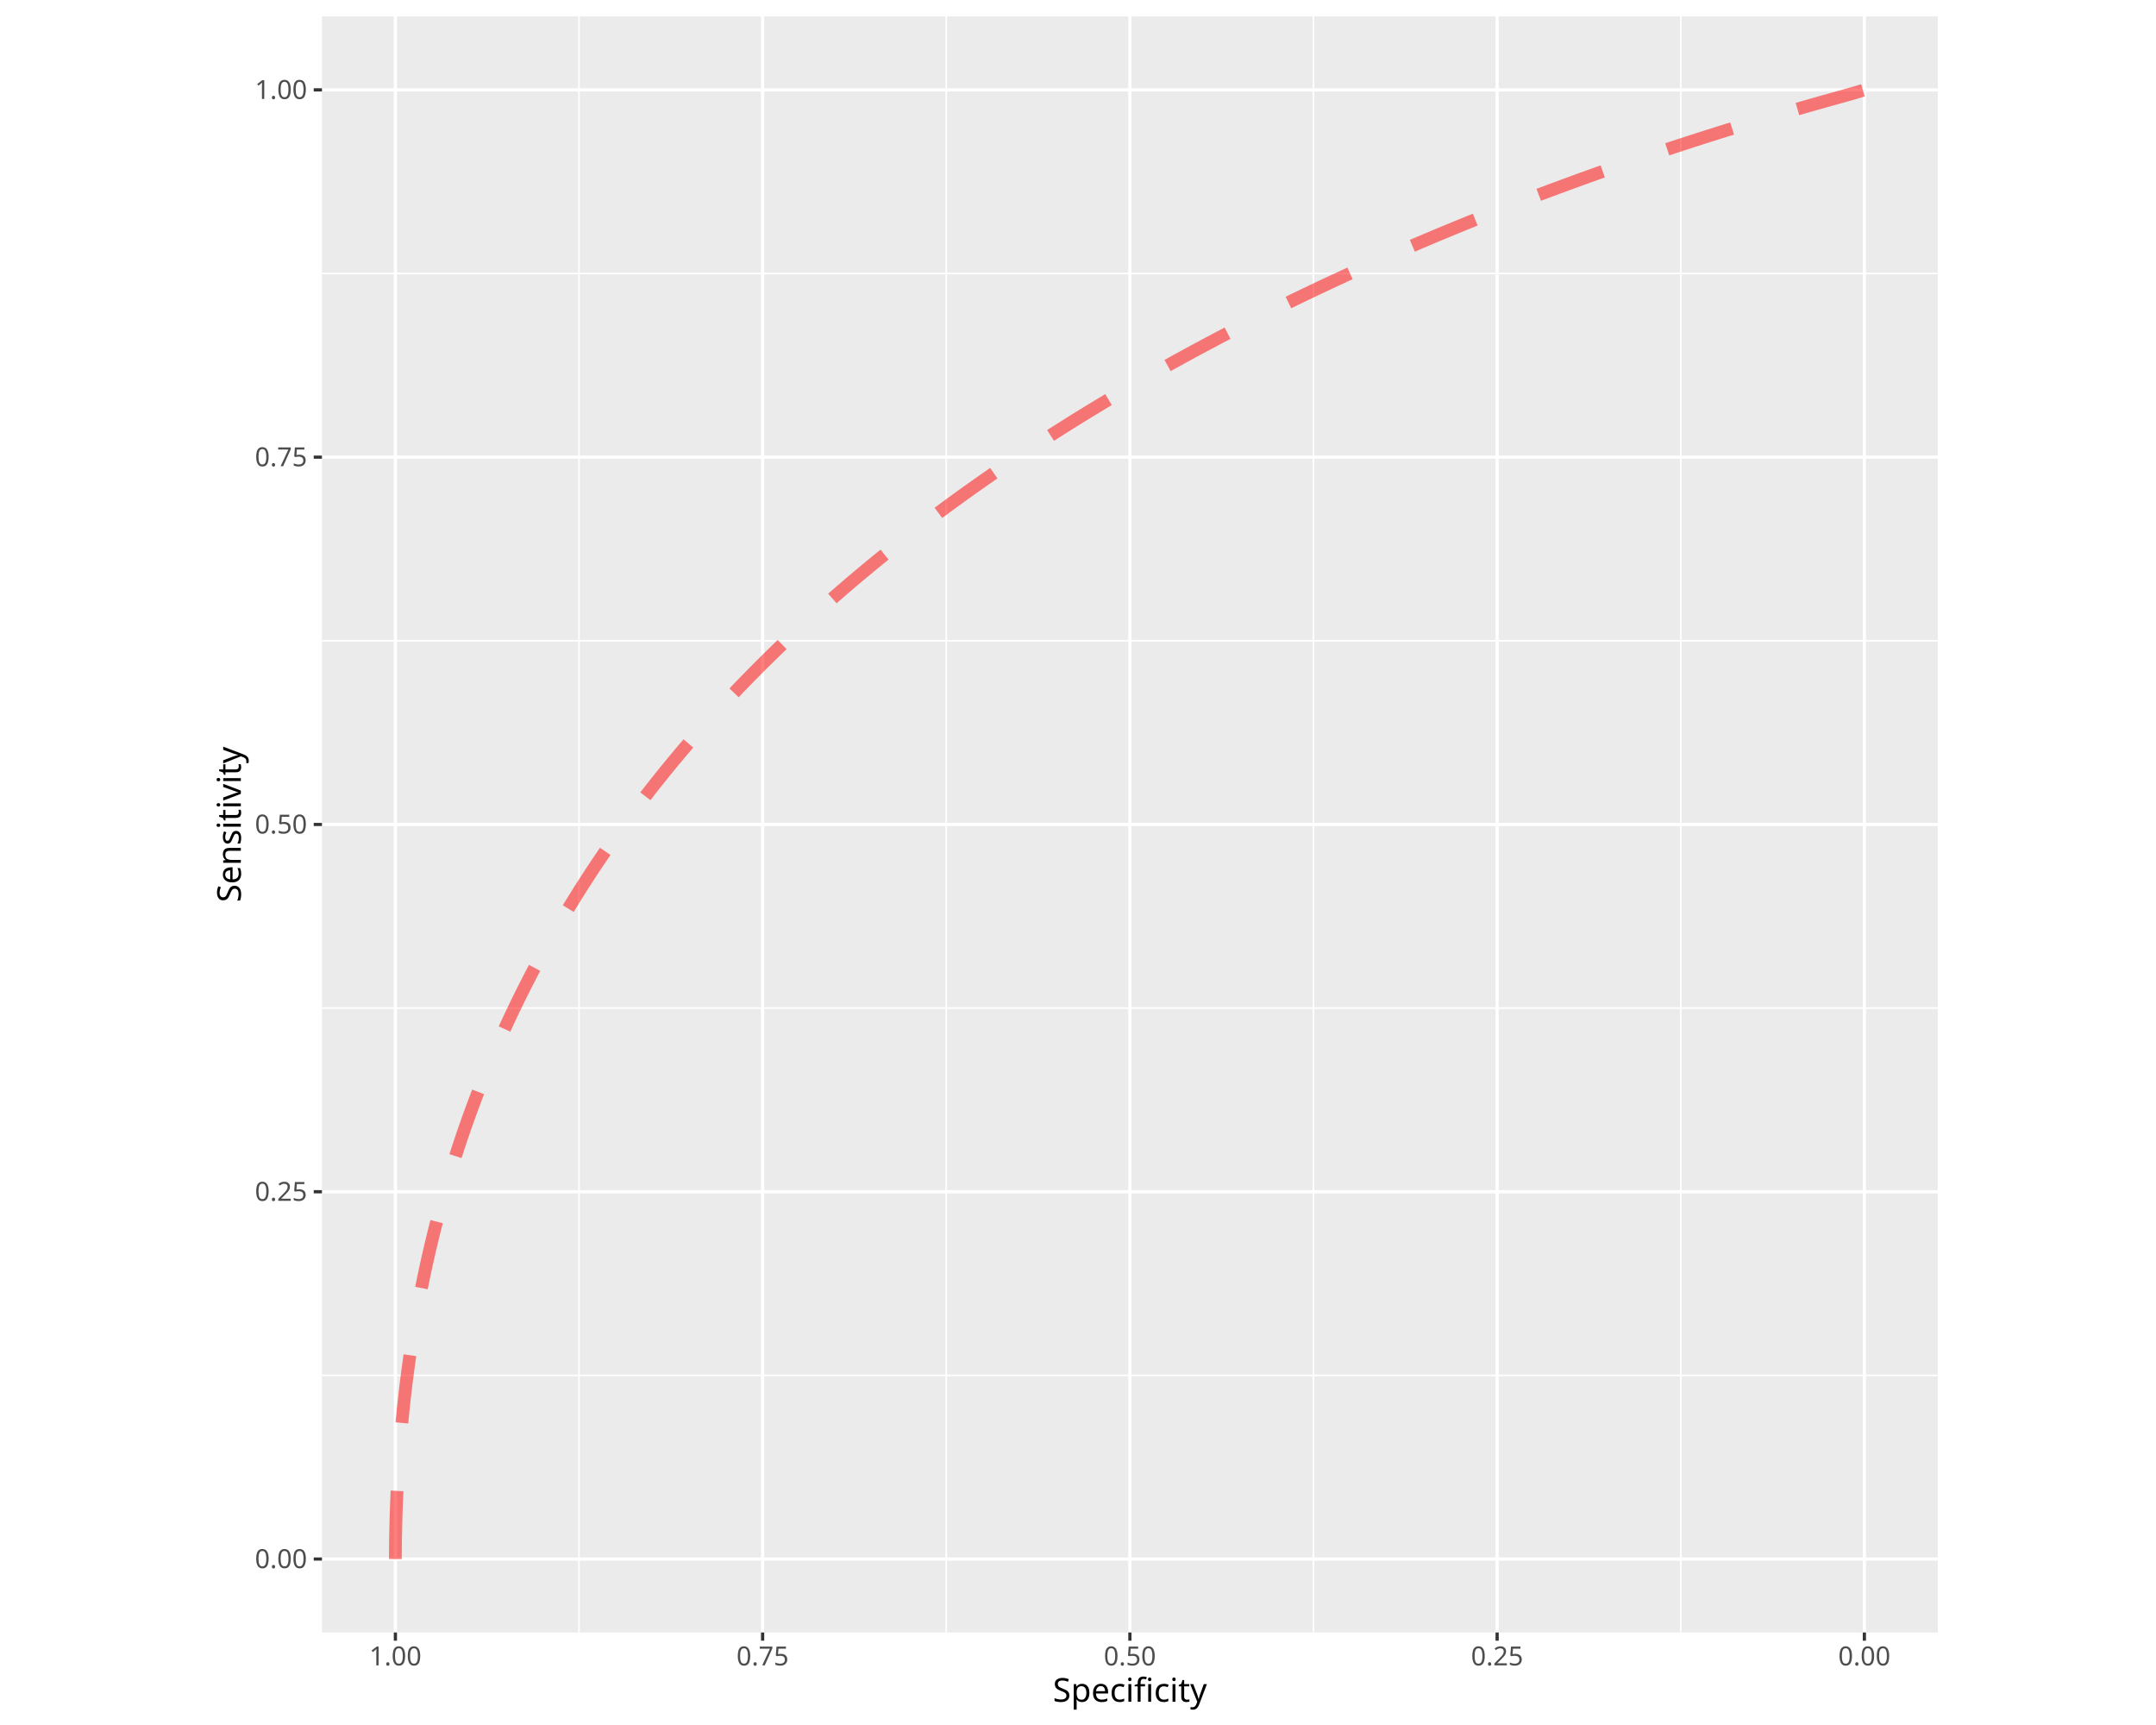
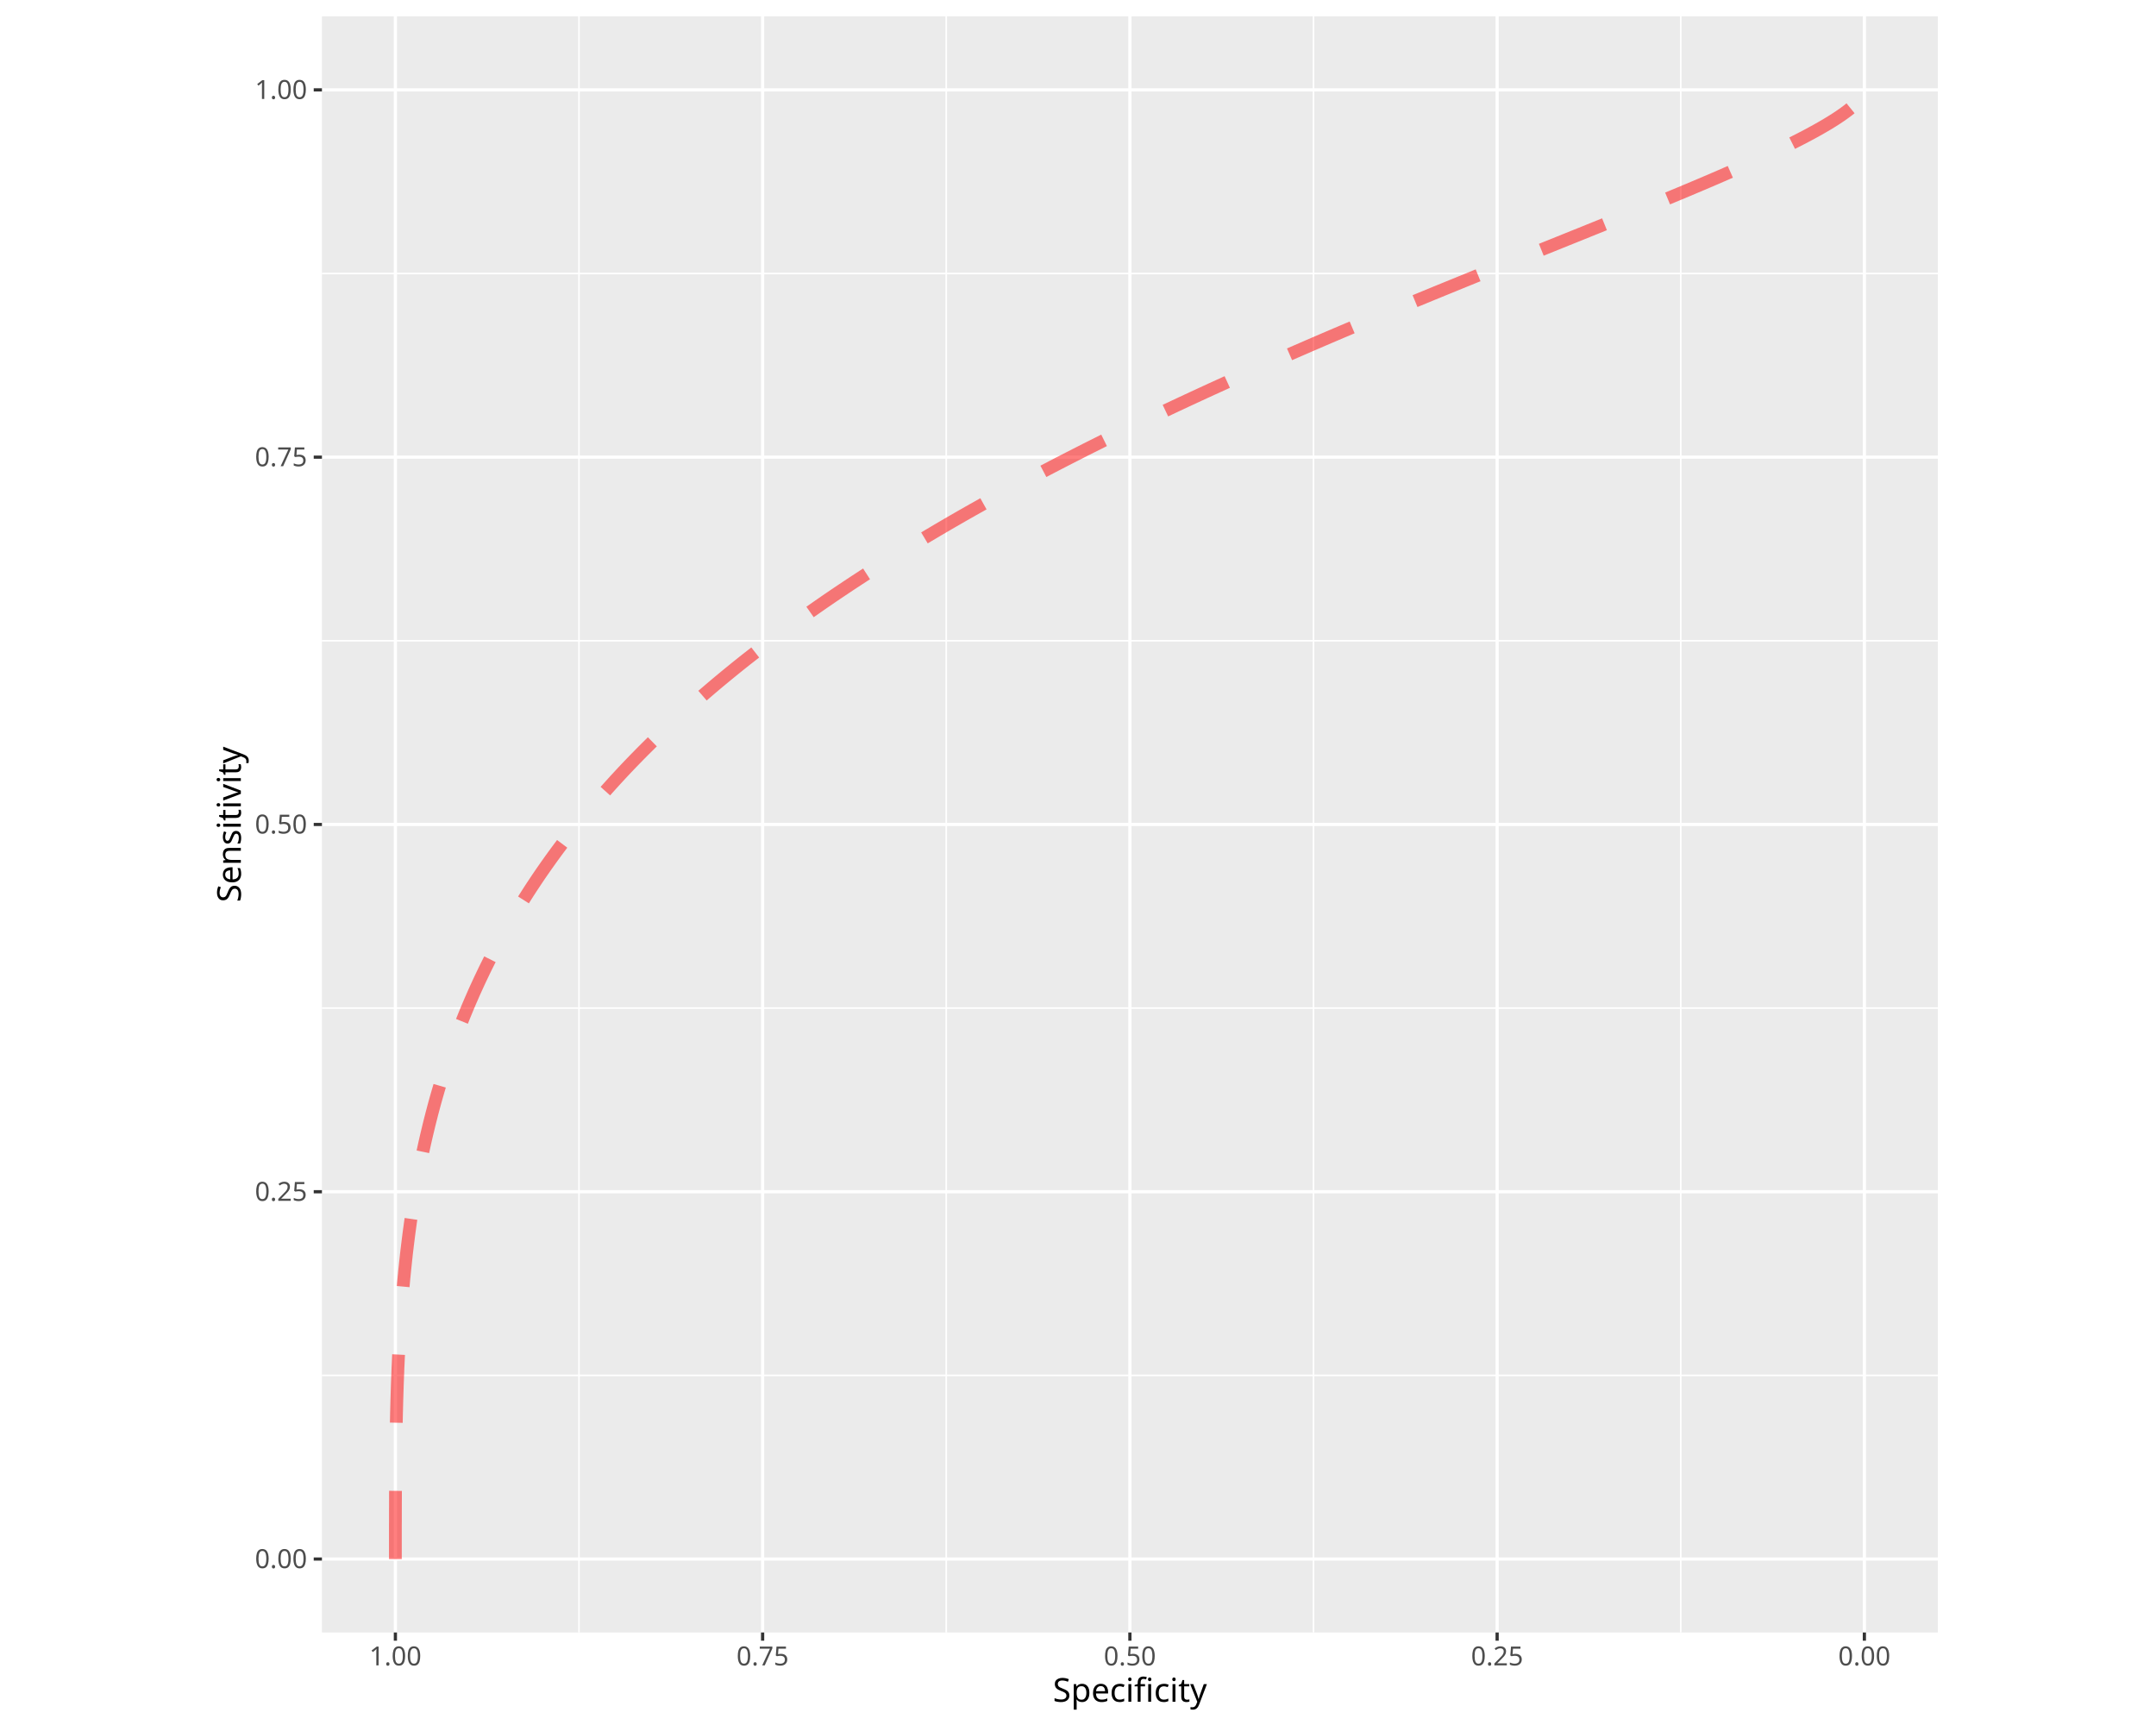
<svg xmlns="http://www.w3.org/2000/svg" class="svglite" data-engine-version="2.0" width="720.00pt" height="576.00pt" viewBox="0 0 720.00 576.00">
  <defs>
    <style type="text/css">
    .svglite line, .svglite polyline, .svglite polygon, .svglite path, .svglite rect, .svglite circle {
      fill: none;
      stroke: #000000;
      stroke-linecap: round;
      stroke-linejoin: round;
      stroke-miterlimit: 10.00;
    }
  </style>
  </defs>
  <rect width="100%" height="100%" style="stroke: none; fill: #FFFFFF;" />
  <defs>
    <clipPath id="cpMC4wMHw3MjAuMDB8MC4wMHw1NzYuMDA=">
      <rect x="0.00" y="0.00" width="720.00" height="576.00" />
    </clipPath>
  </defs>
  <g clip-path="url(#cpMC4wMHw3MjAuMDB8MC4wMHw1NzYuMDA=)">
</g>
  <defs>
    <clipPath id="cpNjcuMzh8NjUyLjYyfDAuMDB8NTc2LjAw">
      <rect x="67.38" y="0.00" width="585.25" height="576.00" />
    </clipPath>
  </defs>
  <g clip-path="url(#cpNjcuMzh8NjUyLjYyfDAuMDB8NTc2LjAw)">
    <rect x="67.38" y="0.00" width="585.25" height="576.00" style="stroke-width: 1.07; stroke: #FFFFFF; fill: #FFFFFF;" />
  </g>
  <g clip-path="url(#cpMC4wMHw3MjAuMDB8MC4wMHw1NzYuMDA=)">
</g>
  <defs>
    <clipPath id="cpMTA3LjUxfDY0Ny4xNHw1LjQ4fDU0NS4xMQ==">
      <rect x="107.51" y="5.48" width="539.63" height="539.63" />
    </clipPath>
  </defs>
  <g clip-path="url(#cpMTA3LjUxfDY0Ny4xNHw1LjQ4fDU0NS4xMQ==)">
    <rect x="107.51" y="5.48" width="539.63" height="539.63" style="stroke-width: 1.07; stroke: none; fill: #EBEBEB;" />
    <polyline points="107.51,459.26 647.14,459.26 " style="stroke-width: 0.53; stroke: #FFFFFF; stroke-linecap: butt;" />
    <polyline points="107.51,336.62 647.14,336.62 " style="stroke-width: 0.53; stroke: #FFFFFF; stroke-linecap: butt;" />
    <polyline points="107.51,213.97 647.14,213.97 " style="stroke-width: 0.53; stroke: #FFFFFF; stroke-linecap: butt;" />
    <polyline points="107.51,91.33 647.14,91.33 " style="stroke-width: 0.53; stroke: #FFFFFF; stroke-linecap: butt;" />
    <polyline points="561.29,545.11 561.29,5.48 " style="stroke-width: 0.53; stroke: #FFFFFF; stroke-linecap: butt;" />
    <polyline points="438.65,545.11 438.65,5.48 " style="stroke-width: 0.53; stroke: #FFFFFF; stroke-linecap: butt;" />
    <polyline points="316.00,545.11 316.00,5.48 " style="stroke-width: 0.53; stroke: #FFFFFF; stroke-linecap: butt;" />
    <polyline points="193.36,545.11 193.36,5.48 " style="stroke-width: 0.53; stroke: #FFFFFF; stroke-linecap: butt;" />
    <polyline points="107.51,520.58 647.14,520.58 " style="stroke-width: 1.07; stroke: #FFFFFF; stroke-linecap: butt;" />
    <polyline points="107.51,397.94 647.14,397.94 " style="stroke-width: 1.07; stroke: #FFFFFF; stroke-linecap: butt;" />
    <polyline points="107.51,275.30 647.14,275.30 " style="stroke-width: 1.07; stroke: #FFFFFF; stroke-linecap: butt;" />
    <polyline points="107.51,152.65 647.14,152.65 " style="stroke-width: 1.07; stroke: #FFFFFF; stroke-linecap: butt;" />
    <polyline points="107.51,30.01 647.14,30.01 " style="stroke-width: 1.07; stroke: #FFFFFF; stroke-linecap: butt;" />
    <polyline points="622.61,545.11 622.61,5.48 " style="stroke-width: 1.07; stroke: #FFFFFF; stroke-linecap: butt;" />
    <polyline points="499.97,545.11 499.97,5.48 " style="stroke-width: 1.07; stroke: #FFFFFF; stroke-linecap: butt;" />
    <polyline points="377.33,545.11 377.33,5.48 " style="stroke-width: 1.07; stroke: #FFFFFF; stroke-linecap: butt;" />
    <polyline points="254.68,545.11 254.68,5.48 " style="stroke-width: 1.07; stroke: #FFFFFF; stroke-linecap: butt;" />
    <polyline points="132.04,545.11 132.04,5.48 " style="stroke-width: 1.07; stroke: #FFFFFF; stroke-linecap: butt;" />
-     <polyline points="132.04,520.58 132.04,520.58 132.04,519.62 132.04,518.66 132.05,517.70 132.06,516.74 132.07,515.78 132.08,514.82 132.09,513.86 132.11,512.90 132.13,511.94 132.15,510.98 132.17,510.02 132.19,509.06 132.22,508.10 132.24,507.14 132.27,506.18 132.30,505.22 132.33,504.26 132.37,503.30 132.40,502.34 132.44,501.38 132.48,500.42 132.52,499.46 132.56,498.50 132.61,497.54 132.66,496.58 132.71,495.62 132.76,494.66 132.81,493.70 132.86,492.74 132.92,491.78 132.98,490.82 133.04,489.86 133.10,488.90 133.16,487.94 133.23,486.98 133.30,486.02 133.37,485.06 133.44,484.10 133.51,483.14 133.59,482.18 133.66,481.22 133.74,480.26 133.82,479.30 133.91,478.34 133.99,477.38 134.08,476.42 134.17,475.46 134.26,474.50 134.35,473.54 134.45,472.58 134.54,471.62 134.64,470.66 134.74,469.70 134.85,468.74 134.95,467.78 135.06,466.82 135.17,465.86 135.28,464.90 135.39,463.94 135.51,462.98 135.62,462.02 135.74,461.06 135.86,460.10 135.99,459.14 136.11,458.18 136.24,457.22 136.37,456.26 136.50,455.30 136.64,454.34 136.77,453.38 136.91,452.42 137.05,451.46 137.19,450.50 137.34,449.54 137.49,448.58 137.64,447.62 137.79,446.66 137.94,445.70 138.10,444.74 138.25,443.78 138.41,442.82 138.58,441.86 138.74,440.90 138.91,439.94 139.08,438.98 139.25,438.02 139.42,437.06 139.60,436.10 139.78,435.14 139.96,434.18 140.14,433.22 140.32,432.26 140.51,431.30 140.70,430.34 140.89,429.38 141.09,428.42 141.28,427.46 141.48,426.50 141.68,425.54 141.89,424.58 142.09,423.62 142.30,422.66 142.51,421.70 142.73,420.74 142.94,419.78 143.16,418.82 143.38,417.86 143.60,416.90 143.83,415.94 144.06,414.98 144.29,414.02 144.52,413.06 144.75,412.10 144.99,411.14 145.23,410.18 145.47,409.22 145.72,408.26 145.97,407.30 146.22,406.34 146.47,405.38 146.73,404.42 146.98,403.46 147.24,402.50 147.51,401.54 147.77,400.58 148.04,399.62 148.31,398.66 148.58,397.70 148.86,396.74 149.14,395.78 149.42,394.82 149.70,393.86 149.99,392.90 150.28,391.94 150.57,390.98 150.86,390.02 151.16,389.06 151.46,388.10 151.76,387.14 152.07,386.18 152.38,385.22 152.69,384.26 153.00,383.30 153.32,382.34 153.64,381.38 153.96,380.42 154.28,379.46 154.61,378.50 154.94,377.54 155.27,376.58 155.61,375.62 155.95,374.66 156.29,373.70 156.63,372.74 156.98,371.78 157.33,370.82 157.68,369.86 158.04,368.90 158.40,367.94 158.76,366.98 159.12,366.02 159.49,365.06 159.86,364.10 160.23,363.14 160.61,362.18 160.99,361.22 161.37,360.26 161.76,359.30 162.15,358.34 162.54,357.38 162.93,356.42 163.33,355.46 163.73,354.50 164.13,353.54 164.54,352.58 164.95,351.62 165.36,350.66 165.78,349.70 166.20,348.74 166.62,347.78 167.04,346.82 167.47,345.86 167.90,344.90 168.34,343.94 168.78,342.98 169.22,342.02 169.66,341.06 170.11,340.10 170.56,339.14 171.01,338.18 171.47,337.22 171.93,336.26 172.40,335.30 172.86,334.34 173.33,333.38 173.81,332.42 174.29,331.46 174.77,330.50 175.25,329.54 175.74,328.58 176.23,327.62 176.72,326.66 177.22,325.70 177.72,324.74 178.22,323.78 178.73,322.82 179.24,321.86 179.76,320.90 180.28,319.94 180.80,318.98 181.32,318.02 181.85,317.06 182.38,316.10 182.92,315.14 183.46,314.18 184.00,313.22 184.55,312.26 185.10,311.30 185.65,310.34 186.21,309.38 186.77,308.42 187.34,307.46 187.90,306.50 188.48,305.54 189.05,304.58 189.63,303.62 190.22,302.66 190.80,301.70 191.39,300.74 191.99,299.78 192.59,298.82 193.19,297.86 193.79,296.90 194.40,295.94 195.02,294.98 195.64,294.02 196.26,293.06 196.88,292.10 197.51,291.14 198.14,290.18 198.78,289.22 199.42,288.26 200.07,287.30 200.72,286.34 201.37,285.38 202.03,284.42 202.69,283.46 203.35,282.50 204.02,281.54 204.70,280.58 205.37,279.62 206.06,278.66 206.74,277.70 207.43,276.74 208.13,275.78 208.83,274.82 209.53,273.86 210.23,272.90 210.95,271.94 211.66,270.98 212.38,270.02 213.10,269.06 213.83,268.10 214.57,267.14 215.30,266.18 216.04,265.22 216.79,264.26 217.54,263.30 218.29,262.34 219.05,261.38 219.82,260.42 220.59,259.46 221.36,258.50 222.13,257.54 222.92,256.58 223.70,255.62 224.49,254.66 225.29,253.70 226.09,252.74 226.89,251.78 227.70,250.82 228.52,249.86 229.34,248.90 230.16,247.94 230.99,246.98 231.82,246.02 232.66,245.06 233.50,244.09 234.35,243.13 235.20,242.17 236.06,241.21 236.92,240.25 237.79,239.29 238.66,238.33 239.54,237.37 240.42,236.41 241.30,235.45 242.20,234.49 243.09,233.53 244.00,232.57 244.90,231.61 245.82,230.65 246.73,229.69 247.66,228.73 248.58,227.77 249.52,226.81 250.46,225.85 251.40,224.89 252.35,223.93 253.30,222.97 254.26,222.01 255.23,221.05 256.20,220.09 257.17,219.13 258.16,218.17 259.14,217.21 260.13,216.25 261.13,215.29 262.14,214.33 263.15,213.37 264.16,212.41 265.18,211.45 266.21,210.49 267.24,209.53 268.28,208.57 269.32,207.61 270.37,206.65 271.42,205.69 272.48,204.73 273.55,203.77 274.62,202.81 275.70,201.85 276.79,200.89 277.88,199.93 278.97,198.97 280.08,198.01 281.18,197.05 282.30,196.09 283.42,195.13 284.55,194.17 285.68,193.21 286.82,192.25 287.97,191.29 289.12,190.33 290.28,189.37 291.44,188.41 292.61,187.45 293.79,186.49 294.98,185.53 296.17,184.57 297.36,183.61 298.57,182.65 299.78,181.69 301.00,180.73 302.22,179.77 303.45,178.81 304.69,177.85 305.94,176.89 307.19,175.93 308.45,174.97 309.71,174.01 310.98,173.05 312.26,172.09 313.55,171.13 314.84,170.17 316.14,169.21 317.45,168.25 318.77,167.29 320.09,166.33 321.42,165.37 322.76,164.41 324.10,163.45 325.46,162.49 326.82,161.53 328.18,160.57 329.56,159.61 330.94,158.65 332.33,157.69 333.73,156.73 335.14,155.77 336.55,154.81 337.97,153.85 339.40,152.89 340.84,151.93 342.29,150.97 343.74,150.01 345.20,149.05 346.67,148.09 348.15,147.13 349.64,146.17 351.13,145.21 352.64,144.25 354.15,143.29 355.67,142.33 357.20,141.37 358.74,140.41 360.29,139.45 361.84,138.49 363.41,137.53 364.98,136.57 366.56,135.61 368.16,134.65 369.76,133.69 371.37,132.73 372.99,131.77 374.62,130.81 376.26,129.85 377.90,128.89 379.56,127.93 381.23,126.97 382.91,126.01 384.59,125.05 386.29,124.09 388.00,123.13 389.71,122.17 391.44,121.21 393.18,120.25 394.92,119.29 396.68,118.33 398.45,117.37 400.23,116.41 402.02,115.45 403.82,114.49 405.63,113.53 407.45,112.57 409.28,111.61 411.12,110.65 412.98,109.69 414.84,108.73 416.72,107.77 418.61,106.81 420.51,105.85 422.42,104.89 424.35,103.93 426.28,102.97 428.23,102.01 430.19,101.05 432.17,100.09 434.15,99.13 436.15,98.17 438.16,97.21 440.18,96.25 442.22,95.29 444.27,94.33 446.33,93.37 448.40,92.41 450.49,91.45 452.60,90.49 454.71,89.53 456.84,88.57 458.99,87.61 461.14,86.65 463.32,85.69 465.51,84.73 467.71,83.77 469.92,82.81 472.16,81.85 474.40,80.89 476.67,79.93 478.95,78.97 481.24,78.01 483.55,77.05 485.88,76.09 488.22,75.13 490.58,74.17 492.96,73.21 495.35,72.25 497.76,71.29 500.19,70.33 502.64,69.37 505.11,68.41 507.59,67.45 510.09,66.49 512.61,65.53 515.15,64.57 517.71,63.61 520.30,62.65 522.90,61.69 525.52,60.73 528.16,59.77 530.82,58.81 533.51,57.85 536.22,56.89 538.95,55.93 541.70,54.97 544.48,54.01 547.28,53.05 550.11,52.09 552.96,51.13 555.83,50.17 558.73,49.21 561.66,48.25 564.62,47.29 567.60,46.33 570.61,45.37 573.65,44.41 576.72,43.45 579.83,42.49 582.96,41.53 586.12,40.57 589.32,39.61 592.55,38.65 595.82,37.69 599.12,36.73 602.45,35.77 605.81,34.81 609.21,33.85 612.63,32.89 616.07,31.93 619.48,30.97 622.61,30.01 622.61,30.01 " style="stroke-width: 4.27; stroke: #FF0000; stroke-opacity: 0.50; stroke-dasharray: 22.76,22.76; stroke-linecap: butt;" />
+     <polyline points="132.04,520.58 132.04,520.58 132.04,519.62 132.04,518.66 132.04,517.70 132.04,516.74 132.04,515.78 132.04,514.82 132.04,513.86 132.04,512.90 132.04,511.94 132.04,510.98 132.04,510.02 132.04,509.06 132.05,508.10 132.05,507.14 132.05,506.18 132.05,505.22 132.05,504.26 132.06,503.30 132.06,502.34 132.06,501.38 132.07,500.42 132.07,499.46 132.07,498.50 132.08,497.54 132.08,496.58 132.09,495.62 132.09,494.66 132.10,493.70 132.11,492.74 132.12,491.78 132.12,490.82 132.13,489.86 132.14,488.90 132.15,487.94 132.16,486.98 132.17,486.02 132.18,485.06 132.20,484.10 132.21,483.14 132.22,482.18 132.24,481.22 132.25,480.26 132.27,479.30 132.28,478.34 132.30,477.38 132.32,476.42 132.34,475.46 132.36,474.50 132.38,473.54 132.40,472.58 132.42,471.62 132.45,470.66 132.47,469.70 132.50,468.74 132.52,467.78 132.55,466.82 132.58,465.86 132.61,464.90 132.64,463.94 132.67,462.98 132.70,462.02 132.74,461.06 132.77,460.10 132.81,459.14 132.85,458.18 132.88,457.22 132.92,456.26 132.97,455.30 133.01,454.34 133.05,453.38 133.10,452.42 133.15,451.46 133.19,450.50 133.24,449.54 133.29,448.58 133.35,447.62 133.40,446.66 133.46,445.70 133.51,444.74 133.57,443.78 133.63,442.82 133.69,441.86 133.76,440.90 133.82,439.94 133.89,438.98 133.96,438.02 134.03,437.06 134.10,436.10 134.17,435.14 134.25,434.18 134.33,433.22 134.41,432.26 134.49,431.30 134.57,430.34 134.66,429.38 134.74,428.42 134.83,427.46 134.92,426.50 135.02,425.54 135.11,424.58 135.21,423.62 135.31,422.66 135.41,421.70 135.51,420.74 135.62,419.78 135.72,418.82 135.83,417.86 135.95,416.90 136.06,415.94 136.18,414.98 136.30,414.02 136.42,413.06 136.54,412.10 136.67,411.14 136.80,410.18 136.93,409.22 137.06,408.26 137.20,407.30 137.34,406.34 137.48,405.38 137.62,404.42 137.77,403.46 137.92,402.50 138.07,401.54 138.22,400.58 138.38,399.62 138.54,398.66 138.70,397.70 138.87,396.74 139.04,395.78 139.21,394.82 139.38,393.86 139.56,392.90 139.74,391.94 139.92,390.98 140.11,390.02 140.30,389.06 140.49,388.10 140.69,387.14 140.88,386.18 141.09,385.22 141.29,384.26 141.50,383.30 141.71,382.34 141.92,381.38 142.14,380.42 142.36,379.46 142.59,378.50 142.82,377.54 143.05,376.58 143.28,375.62 143.52,374.66 143.76,373.70 144.01,372.74 144.25,371.78 144.51,370.82 144.76,369.86 145.02,368.90 145.28,367.94 145.55,366.98 145.82,366.02 146.10,365.06 146.37,364.10 146.66,363.14 146.94,362.18 147.23,361.22 147.52,360.26 147.82,359.30 148.12,358.34 148.43,357.38 148.74,356.42 149.05,355.46 149.37,354.50 149.69,353.54 150.02,352.58 150.35,351.62 150.68,350.66 151.02,349.70 151.36,348.74 151.71,347.78 152.06,346.82 152.42,345.86 152.78,344.90 153.14,343.94 153.51,342.98 153.89,342.02 154.26,341.06 154.65,340.10 155.03,339.14 155.43,338.18 155.82,337.22 156.22,336.26 156.63,335.30 157.04,334.34 157.46,333.38 157.88,332.42 158.30,331.46 158.73,330.50 159.17,329.54 159.61,328.58 160.05,327.62 160.50,326.66 160.96,325.70 161.42,324.74 161.88,323.78 162.35,322.82 162.83,321.86 163.31,320.90 163.79,319.94 164.29,318.98 164.78,318.02 165.28,317.06 165.79,316.10 166.30,315.14 166.82,314.18 167.35,313.22 167.87,312.26 168.41,311.30 168.95,310.34 169.50,309.38 170.05,308.42 170.60,307.46 171.17,306.50 171.73,305.54 172.31,304.58 172.89,303.62 173.48,302.66 174.07,301.70 174.66,300.74 175.27,299.78 175.88,298.82 176.49,297.86 177.11,296.90 177.74,295.94 178.38,294.98 179.02,294.02 179.66,293.06 180.31,292.10 180.97,291.14 181.64,290.18 182.31,289.22 182.99,288.26 183.67,287.30 184.36,286.34 185.06,285.38 185.76,284.42 186.47,283.46 187.19,282.50 187.91,281.54 188.64,280.58 189.37,279.62 190.12,278.66 190.87,277.70 191.62,276.74 192.39,275.78 193.16,274.82 193.93,273.86 194.72,272.90 195.51,271.94 196.30,270.98 197.11,270.02 197.92,269.06 198.74,268.10 199.56,267.14 200.40,266.18 201.23,265.22 202.08,264.26 202.94,263.30 203.80,262.34 204.67,261.38 205.54,260.42 206.43,259.46 207.32,258.50 208.21,257.54 209.12,256.58 210.03,255.62 210.95,254.66 211.88,253.70 212.82,252.74 213.76,251.78 214.71,250.82 215.67,249.86 216.64,248.90 217.61,247.94 218.59,246.98 219.58,246.02 220.58,245.06 221.59,244.09 222.60,243.13 223.62,242.17 224.65,241.21 225.69,240.25 226.73,239.29 227.79,238.33 228.85,237.37 229.92,236.41 230.99,235.45 232.08,234.49 233.17,233.53 234.28,232.57 235.39,231.61 236.51,230.65 237.63,229.69 238.77,228.73 239.91,227.77 241.07,226.81 242.23,225.85 243.40,224.89 244.58,223.93 245.76,222.97 246.96,222.01 248.16,221.05 249.37,220.09 250.60,219.13 251.83,218.17 253.06,217.21 254.31,216.25 255.57,215.29 256.83,214.33 258.11,213.37 259.39,212.41 260.68,211.45 261.98,210.49 263.29,209.53 264.61,208.57 265.94,207.61 267.27,206.65 268.62,205.69 269.97,204.73 271.34,203.77 272.71,202.81 274.09,201.85 275.48,200.89 276.88,199.93 278.29,198.97 279.71,198.01 281.14,197.05 282.58,196.09 284.02,195.13 285.48,194.17 286.95,193.21 288.42,192.25 289.91,191.29 291.40,190.33 292.90,189.37 294.41,188.41 295.94,187.45 297.47,186.49 299.01,185.53 300.56,184.57 302.12,183.61 303.69,182.65 305.27,181.69 306.85,180.73 308.45,179.77 310.06,178.81 311.68,177.85 313.30,176.89 314.94,175.93 316.59,174.97 318.24,174.01 319.91,173.05 321.58,172.09 323.27,171.13 324.96,170.17 326.67,169.21 328.38,168.25 330.10,167.29 331.84,166.33 333.58,165.37 335.33,164.41 337.10,163.45 338.87,162.49 340.65,161.53 342.44,160.57 344.24,159.61 346.05,158.65 347.87,157.69 349.70,156.73 351.54,155.77 353.39,154.81 355.25,153.85 357.12,152.89 359.00,151.93 360.89,150.97 362.78,150.01 364.69,149.05 366.61,148.09 368.53,147.13 370.47,146.17 372.41,145.21 374.37,144.25 376.33,143.29 378.31,142.33 380.29,141.37 382.28,140.41 384.28,139.45 386.29,138.49 388.31,137.53 390.34,136.57 392.38,135.61 394.43,134.65 396.49,133.69 398.55,132.73 400.63,131.77 402.71,130.81 404.80,129.85 406.91,128.89 409.02,127.93 411.13,126.97 413.26,126.01 415.40,125.05 417.54,124.09 419.70,123.13 421.86,122.17 424.03,121.21 426.20,120.25 428.39,119.29 430.59,118.33 432.79,117.37 435.00,116.41 437.21,115.45 439.44,114.49 441.67,113.53 443.91,112.57 446.16,111.61 448.41,110.65 450.68,109.69 452.95,108.73 455.22,107.77 457.50,106.81 459.79,105.85 462.09,104.89 464.39,103.93 466.69,102.97 469.01,102.01 471.33,101.05 473.65,100.09 475.98,99.13 478.31,98.17 480.65,97.21 483.00,96.25 485.35,95.29 487.70,94.33 490.06,93.37 492.42,92.41 494.78,91.45 497.15,90.49 499.52,89.53 501.89,88.57 504.27,87.61 506.65,86.65 509.03,85.69 511.41,84.73 513.79,83.77 516.17,82.81 518.56,81.85 520.94,80.89 523.32,79.93 525.70,78.97 528.09,78.01 530.46,77.05 532.84,76.09 535.22,75.13 537.59,74.17 539.95,73.21 542.32,72.25 544.67,71.29 547.03,70.33 549.37,69.37 551.71,68.41 554.04,67.45 556.37,66.49 558.68,65.53 560.99,64.57 563.28,63.61 565.56,62.65 567.83,61.69 570.09,60.73 572.33,59.77 574.56,58.81 576.76,57.85 578.95,56.89 581.12,55.93 583.27,54.97 585.40,54.01 587.51,53.05 589.58,52.09 591.63,51.13 593.65,50.17 595.64,49.21 597.60,48.25 599.52,47.29 601.40,46.33 603.24,45.37 605.03,44.41 606.78,43.45 608.47,42.49 610.11,41.53 611.69,40.57 613.20,39.61 614.64,38.65 616.00,37.69 617.28,36.73 618.46,35.77 619.53,34.81 620.49,33.85 621.30,32.89 621.96,31.93 622.42,30.97 622.61,30.01 622.61,30.01 " style="stroke-width: 4.27; stroke: #FF0000; stroke-opacity: 0.50; stroke-dasharray: 22.76,22.76; stroke-linecap: butt;" />
  </g>
  <g clip-path="url(#cpMC4wMHw3MjAuMDB8MC4wMHw1NzYuMDA=)">
    <text x="102.58" y="523.61" text-anchor="end" style="font-size: 8.80px; fill: #4D4D4D; font-family: sans;" textLength="17.13px" lengthAdjust="spacingAndGlyphs">0.00</text>
    <text x="102.58" y="400.97" text-anchor="end" style="font-size: 8.80px; fill: #4D4D4D; font-family: sans;" textLength="17.13px" lengthAdjust="spacingAndGlyphs">0.25</text>
    <text x="102.58" y="278.32" text-anchor="end" style="font-size: 8.80px; fill: #4D4D4D; font-family: sans;" textLength="17.13px" lengthAdjust="spacingAndGlyphs">0.50</text>
    <text x="102.58" y="155.68" text-anchor="end" style="font-size: 8.80px; fill: #4D4D4D; font-family: sans;" textLength="17.13px" lengthAdjust="spacingAndGlyphs">0.75</text>
    <text x="102.58" y="33.04" text-anchor="end" style="font-size: 8.80px; fill: #4D4D4D; font-family: sans;" textLength="17.13px" lengthAdjust="spacingAndGlyphs">1.00</text>
    <polyline points="104.77,520.58 107.51,520.58 " style="stroke-width: 1.07; stroke: #333333; stroke-linecap: butt;" />
    <polyline points="104.77,397.94 107.51,397.94 " style="stroke-width: 1.07; stroke: #333333; stroke-linecap: butt;" />
    <polyline points="104.77,275.30 107.51,275.30 " style="stroke-width: 1.07; stroke: #333333; stroke-linecap: butt;" />
    <polyline points="104.77,152.65 107.51,152.65 " style="stroke-width: 1.07; stroke: #333333; stroke-linecap: butt;" />
    <polyline points="104.77,30.01 107.51,30.01 " style="stroke-width: 1.07; stroke: #333333; stroke-linecap: butt;" />
    <polyline points="622.61,547.85 622.61,545.11 " style="stroke-width: 1.07; stroke: #333333; stroke-linecap: butt;" />
    <polyline points="499.97,547.85 499.97,545.11 " style="stroke-width: 1.07; stroke: #333333; stroke-linecap: butt;" />
    <polyline points="377.33,547.85 377.33,545.11 " style="stroke-width: 1.07; stroke: #333333; stroke-linecap: butt;" />
    <polyline points="254.68,547.85 254.68,545.11 " style="stroke-width: 1.07; stroke: #333333; stroke-linecap: butt;" />
    <polyline points="132.04,547.85 132.04,545.11 " style="stroke-width: 1.07; stroke: #333333; stroke-linecap: butt;" />
    <text x="622.61" y="556.10" text-anchor="middle" style="font-size: 8.80px; fill: #4D4D4D; font-family: sans;" textLength="17.13px" lengthAdjust="spacingAndGlyphs">0.00</text>
    <text x="499.97" y="556.10" text-anchor="middle" style="font-size: 8.80px; fill: #4D4D4D; font-family: sans;" textLength="17.13px" lengthAdjust="spacingAndGlyphs">0.25</text>
    <text x="377.33" y="556.10" text-anchor="middle" style="font-size: 8.80px; fill: #4D4D4D; font-family: sans;" textLength="17.13px" lengthAdjust="spacingAndGlyphs">0.50</text>
    <text x="254.68" y="556.10" text-anchor="middle" style="font-size: 8.80px; fill: #4D4D4D; font-family: sans;" textLength="17.13px" lengthAdjust="spacingAndGlyphs">0.75</text>
    <text x="132.04" y="556.10" text-anchor="middle" style="font-size: 8.80px; fill: #4D4D4D; font-family: sans;" textLength="17.13px" lengthAdjust="spacingAndGlyphs">1.00</text>
    <text x="377.33" y="568.24" text-anchor="middle" style="font-size: 11.00px; font-family: sans;" textLength="49.53px" lengthAdjust="spacingAndGlyphs">Specificity</text>
    <text transform="translate(80.43,275.30) rotate(-90)" text-anchor="middle" style="font-size: 11.00px; font-family: sans;" textLength="49.53px" lengthAdjust="spacingAndGlyphs">Sensitivity</text>
  </g>
</svg>
